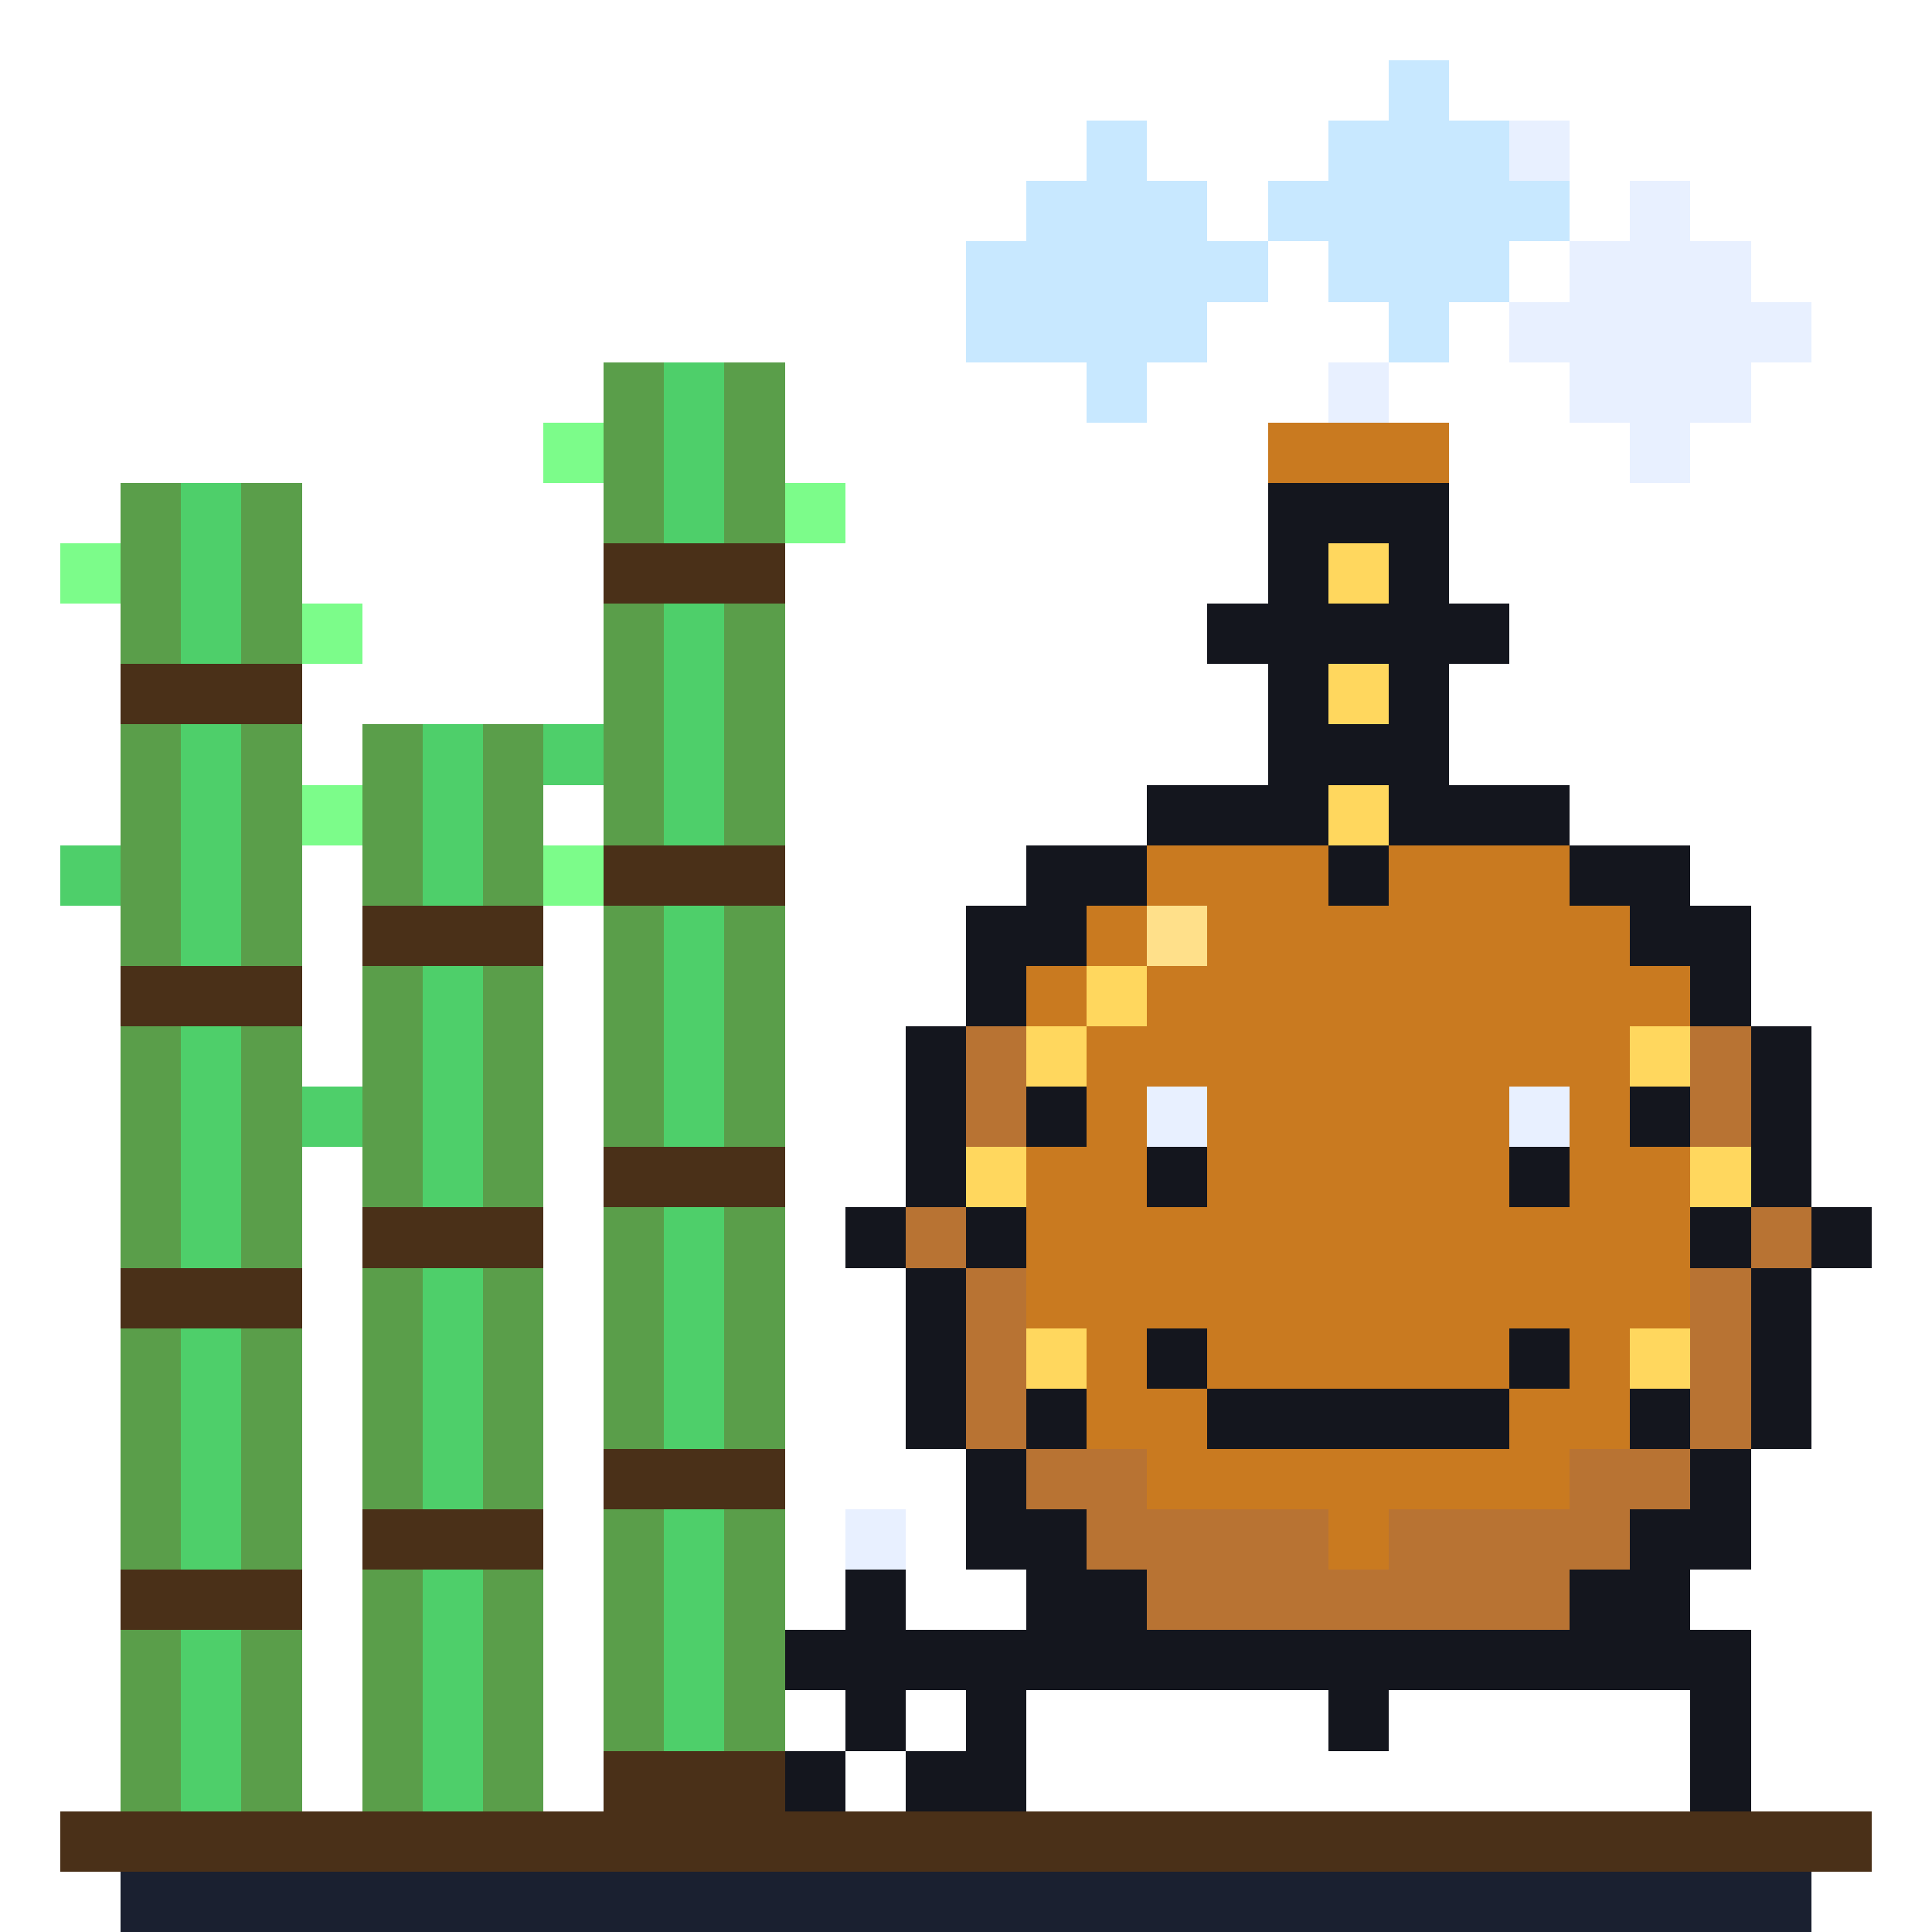
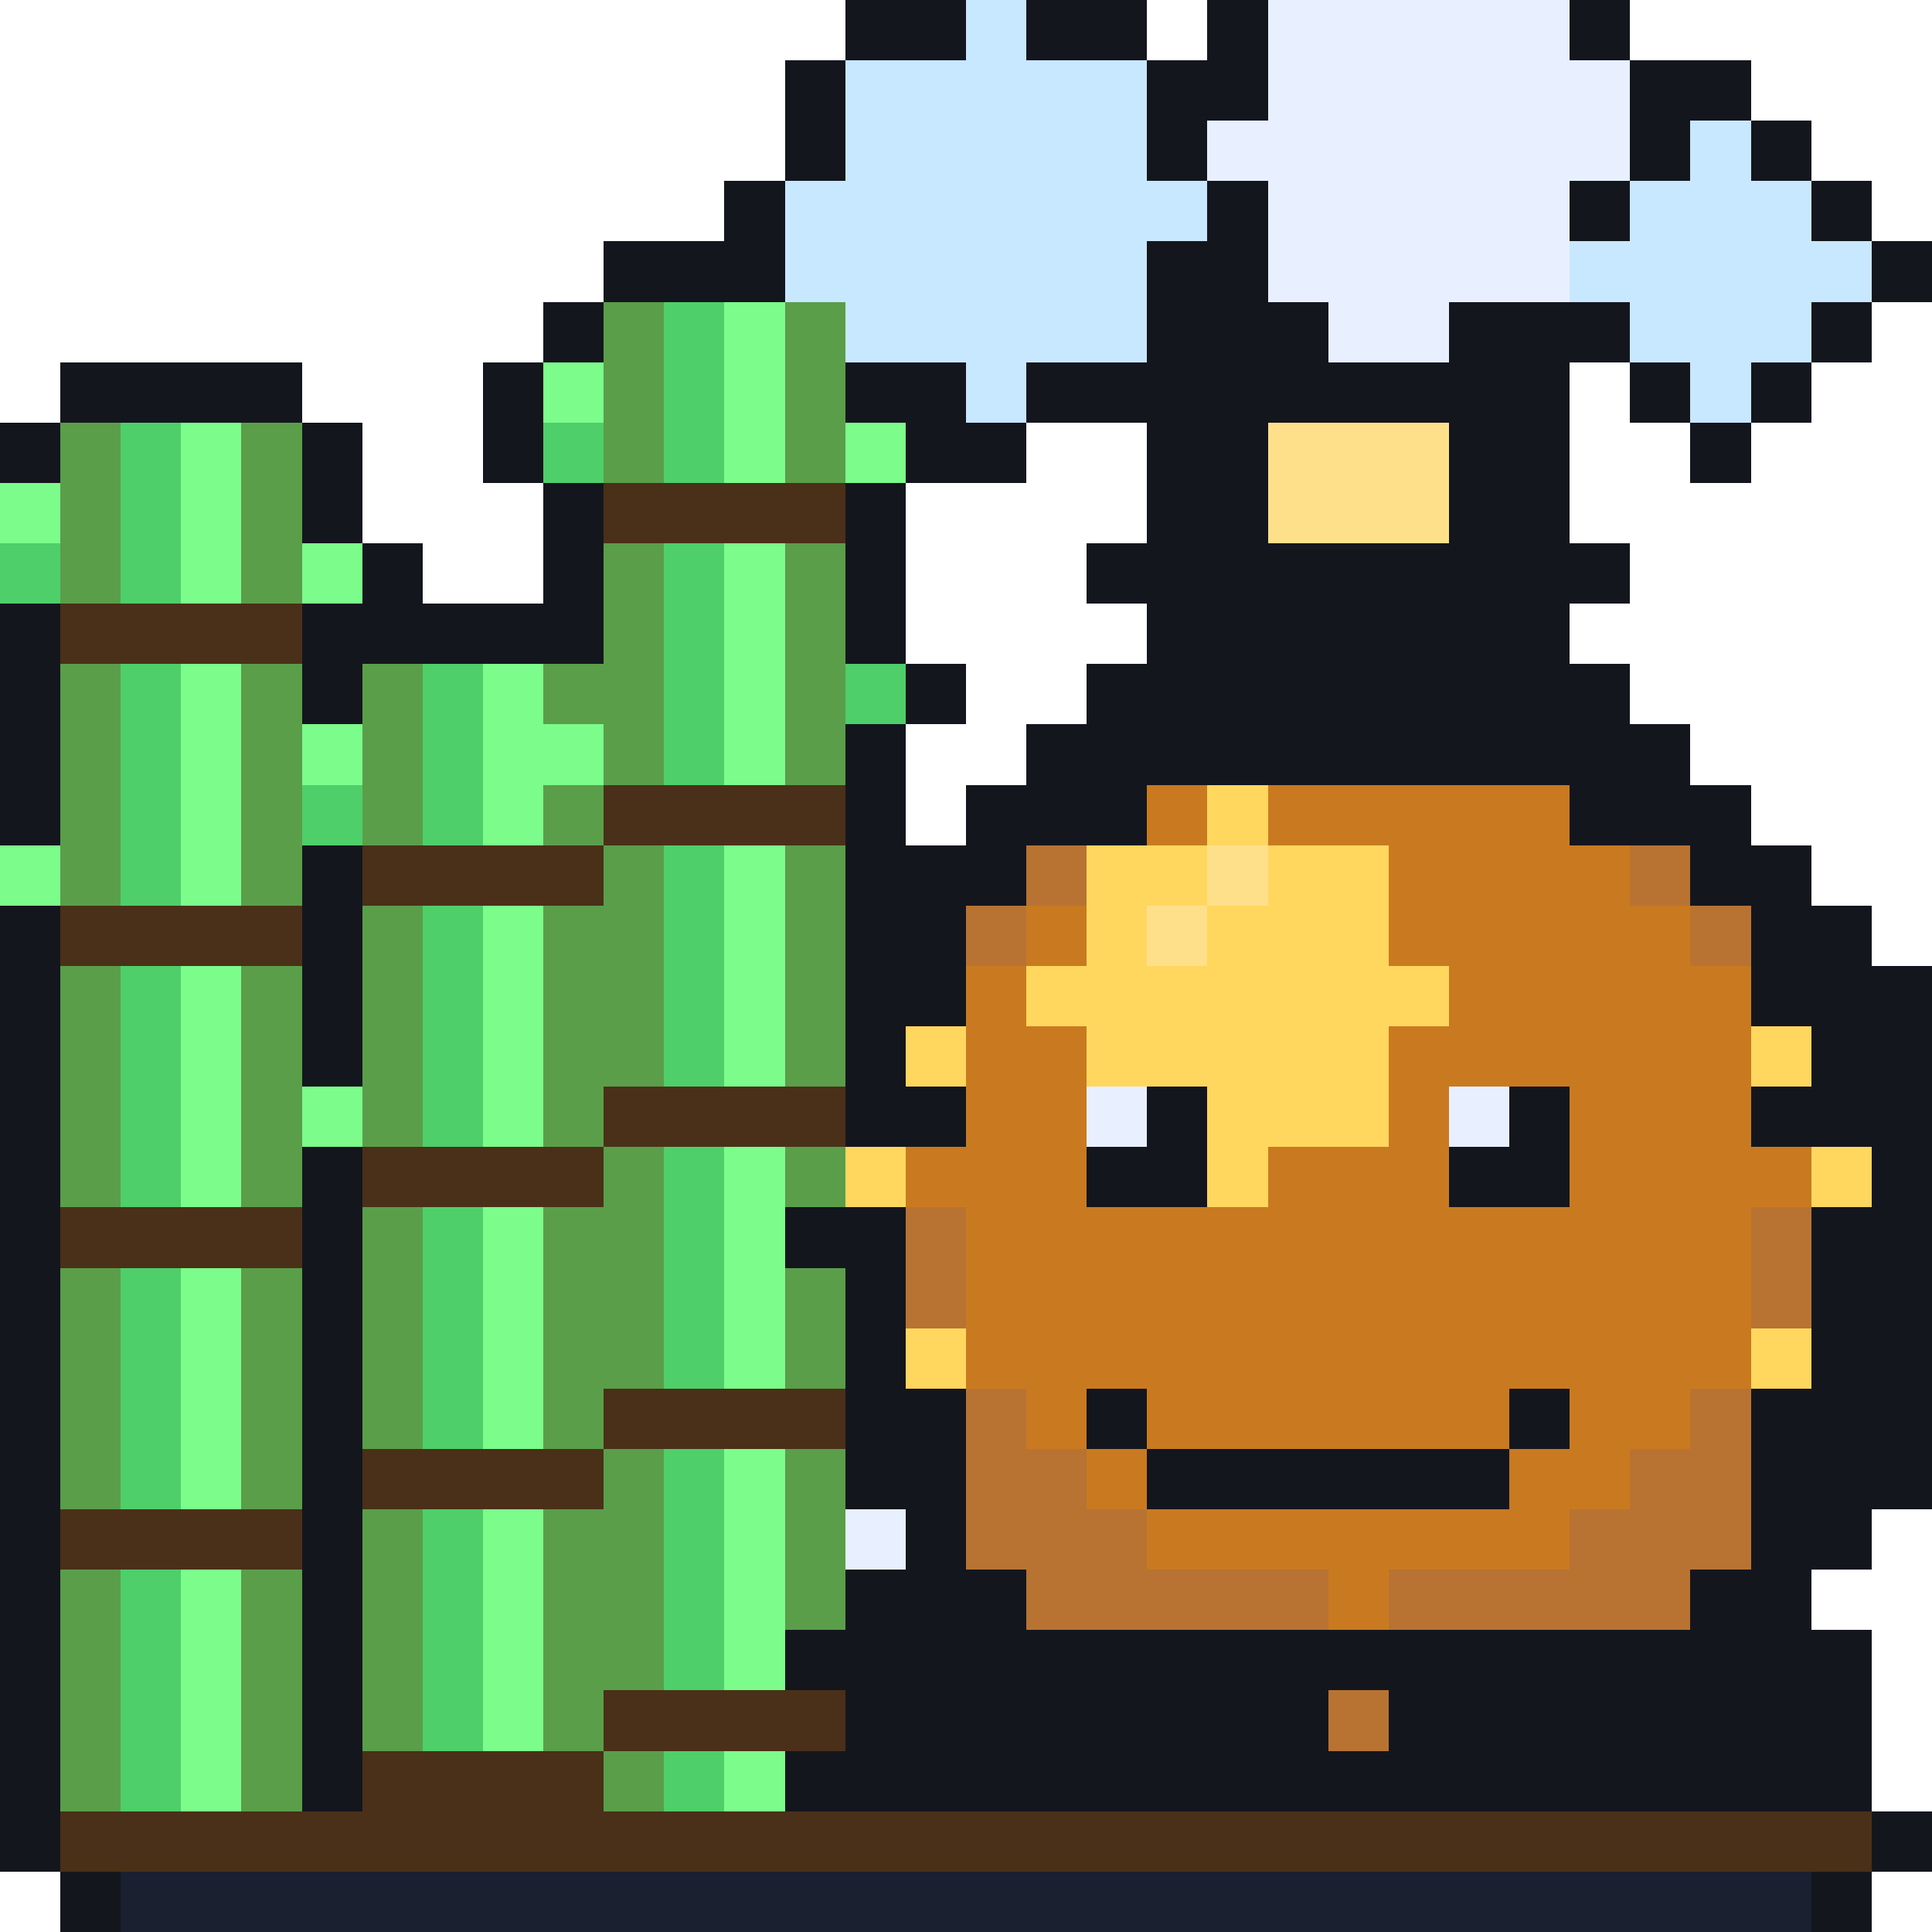
<svg xmlns="http://www.w3.org/2000/svg" viewBox="0 0 32 32" width="32" height="32" shape-rendering="crispEdges">
-   <path fill="#c8e8ff" d="M23 1h1v1h-1zM18 2h1v1h-1zM22 2h3v1h-3zM17 3h3v1h-3zM21 3h5v1h-5zM16 4h5v1h-5zM22 4h3v1h-3zM16 5h4v1h-4zM23 5h1v1h-1zM18 6h1v1h-1z" />
-   <path fill="#e8f0ff" d="M25 2h1v1h-1zM27 3h1v1h-1zM26 4h3v1h-3zM25 5h5v1h-5zM22 6h1v1h-1zM26 6h3v1h-3zM27 7h1v1h-1zM19 18h1v1h-1zM25 18h1v1h-1zM14 25h1v1h-1z" />
-   <path fill="#5a9e4a" d="M10 6h1v1h-1zM12 6h1v1h-1zM10 7h1v1h-1zM12 7h1v1h-1zM2 8h1v1h-1zM4 8h1v1h-1zM10 8h1v1h-1zM12 8h1v1h-1zM2 9h1v1h-1zM4 9h1v1h-1zM2 10h1v1h-1zM4 10h1v1h-1zM10 10h1v1h-1zM12 10h1v1h-1zM10 11h1v1h-1zM12 11h1v1h-1zM2 12h1v1h-1zM4 12h1v1h-1zM6 12h1v1h-1zM8 12h1v1h-1zM10 12h1v1h-1zM12 12h1v1h-1zM2 13h1v1h-1zM4 13h1v1h-1zM6 13h1v1h-1zM8 13h1v1h-1zM10 13h1v1h-1zM12 13h1v1h-1zM2 14h1v1h-1zM4 14h1v1h-1zM6 14h1v1h-1zM8 14h1v1h-1zM2 15h1v1h-1zM4 15h1v1h-1zM10 15h1v1h-1zM12 15h1v1h-1zM6 16h1v1h-1zM8 16h1v1h-1zM10 16h1v1h-1zM12 16h1v1h-1zM2 17h1v1h-1zM4 17h1v1h-1zM6 17h1v1h-1zM8 17h1v1h-1zM10 17h1v1h-1zM12 17h1v1h-1zM2 18h1v1h-1zM4 18h1v1h-1zM6 18h1v1h-1zM8 18h1v1h-1zM10 18h1v1h-1zM12 18h1v1h-1zM2 19h1v1h-1zM4 19h1v1h-1zM6 19h1v1h-1zM8 19h1v1h-1zM2 20h1v1h-1zM4 20h1v1h-1zM10 20h1v1h-1zM12 20h1v1h-1zM6 21h1v1h-1zM8 21h1v1h-1zM10 21h1v1h-1zM12 21h1v1h-1zM2 22h1v1h-1zM4 22h1v1h-1zM6 22h1v1h-1zM8 22h1v1h-1zM10 22h1v1h-1zM12 22h1v1h-1zM2 23h1v1h-1zM4 23h1v1h-1zM6 23h1v1h-1zM8 23h1v1h-1zM10 23h1v1h-1zM12 23h1v1h-1zM2 24h1v1h-1zM4 24h1v1h-1zM6 24h1v1h-1zM8 24h1v1h-1zM2 25h1v1h-1zM4 25h1v1h-1zM10 25h1v1h-1zM12 25h1v1h-1zM6 26h1v1h-1zM8 26h1v1h-1zM10 26h1v1h-1zM12 26h1v1h-1zM2 27h1v1h-1zM4 27h1v1h-1zM6 27h1v1h-1zM8 27h1v1h-1zM10 27h1v1h-1zM12 27h1v1h-1zM2 28h1v1h-1zM4 28h1v1h-1zM6 28h1v1h-1zM8 28h1v1h-1zM10 28h1v1h-1zM12 28h1v1h-1zM2 29h1v1h-1zM4 29h1v1h-1zM6 29h1v1h-1zM8 29h1v1h-1z" />
-   <path fill="#4ecf6a" d="M11 6h1v1h-1zM11 7h1v1h-1zM3 8h1v1h-1zM11 8h1v1h-1zM3 9h1v1h-1zM3 10h1v1h-1zM11 10h1v1h-1zM11 11h1v1h-1zM3 12h1v1h-1zM7 12h1v1h-1zM9 12h1v1h-1zM11 12h1v1h-1zM3 13h1v1h-1zM7 13h1v1h-1zM11 13h1v1h-1zM1 14h1v1h-1zM3 14h1v1h-1zM7 14h1v1h-1zM3 15h1v1h-1zM11 15h1v1h-1zM7 16h1v1h-1zM11 16h1v1h-1zM3 17h1v1h-1zM7 17h1v1h-1zM11 17h1v1h-1zM3 18h1v1h-1zM5 18h1v1h-1zM7 18h1v1h-1zM11 18h1v1h-1zM3 19h1v1h-1zM7 19h1v1h-1zM3 20h1v1h-1zM11 20h1v1h-1zM7 21h1v1h-1zM11 21h1v1h-1zM3 22h1v1h-1zM7 22h1v1h-1zM11 22h1v1h-1zM3 23h1v1h-1zM7 23h1v1h-1zM11 23h1v1h-1zM3 24h1v1h-1zM7 24h1v1h-1zM3 25h1v1h-1zM11 25h1v1h-1zM7 26h1v1h-1zM11 26h1v1h-1zM3 27h1v1h-1zM7 27h1v1h-1zM11 27h1v1h-1zM3 28h1v1h-1zM7 28h1v1h-1zM11 28h1v1h-1zM3 29h1v1h-1zM7 29h1v1h-1z" />
-   <path fill="#7cfc8a" d="M9 7h1v1h-1zM13 8h1v1h-1zM1 9h1v1h-1zM5 10h1v1h-1zM5 13h1v1h-1zM9 14h1v1h-1z" />
-   <path fill="#c97a20" d="M21 7h3v1h-3zM19 14h3v1h-3zM23 14h3v1h-3zM18 15h1v1h-1zM20 15h7v1h-7zM17 16h1v1h-1zM19 16h9v1h-9zM18 17h9v1h-9zM18 18h1v1h-1zM20 18h5v1h-5zM26 18h1v1h-1zM17 19h2v1h-2zM20 19h5v1h-5zM26 19h2v1h-2zM17 20h11v1h-11zM17 21h11v1h-11zM18 22h1v1h-1zM20 22h5v1h-5zM26 22h1v1h-1zM18 23h2v1h-2zM25 23h2v1h-2zM19 24h7v1h-7zM22 25h1v1h-1z" />
-   <path fill="#14161e" d="M21 8h3v1h-3zM21 9h1v1h-1zM23 9h1v1h-1zM20 10h5v1h-5zM21 11h1v1h-1zM23 11h1v1h-1zM21 12h3v1h-3zM19 13h3v1h-3zM23 13h3v1h-3zM17 14h2v1h-2zM22 14h1v1h-1zM26 14h2v1h-2zM16 15h2v1h-2zM27 15h2v1h-2zM16 16h1v1h-1zM28 16h1v1h-1zM15 17h1v1h-1zM29 17h1v1h-1zM15 18h1v1h-1zM17 18h1v1h-1zM27 18h1v1h-1zM29 18h1v1h-1zM15 19h1v1h-1zM19 19h1v1h-1zM25 19h1v1h-1zM29 19h1v1h-1zM14 20h1v1h-1zM16 20h1v1h-1zM28 20h1v1h-1zM30 20h1v1h-1zM15 21h1v1h-1zM29 21h1v1h-1zM15 22h1v1h-1zM19 22h1v1h-1zM25 22h1v1h-1zM29 22h1v1h-1zM15 23h1v1h-1zM17 23h1v1h-1zM20 23h5v1h-5zM27 23h1v1h-1zM29 23h1v1h-1zM16 24h1v1h-1zM28 24h1v1h-1zM16 25h2v1h-2zM27 25h2v1h-2zM14 26h1v1h-1zM17 26h2v1h-2zM26 26h2v1h-2zM13 27h16v1h-16zM14 28h1v1h-1zM16 28h1v1h-1zM22 28h1v1h-1zM28 28h1v1h-1zM13 29h1v1h-1zM15 29h2v1h-2zM28 29h1v1h-1z" />
-   <path fill="#4a3018" d="M10 9h3v1h-3zM2 11h3v1h-3zM10 14h3v1h-3zM6 15h3v1h-3zM2 16h3v1h-3zM10 19h3v1h-3zM6 20h3v1h-3zM2 21h3v1h-3zM10 24h3v1h-3zM6 25h3v1h-3zM2 26h3v1h-3zM10 29h3v1h-3zM1 30h30v1h-30z" />
-   <path fill="#ffd75e" d="M22 9h1v1h-1zM22 11h1v1h-1zM22 13h1v1h-1zM18 16h1v1h-1zM17 17h1v1h-1zM27 17h1v1h-1zM16 19h1v1h-1zM28 19h1v1h-1zM17 22h1v1h-1zM27 22h1v1h-1z" />
-   <path fill="#ffe08a" d="M19 15h1v1h-1z" />
-   <path fill="#b87333" d="M16 17h1v1h-1zM28 17h1v1h-1zM16 18h1v1h-1zM28 18h1v1h-1zM15 20h1v1h-1zM29 20h1v1h-1zM16 21h1v1h-1zM28 21h1v1h-1zM16 22h1v1h-1zM28 22h1v1h-1zM16 23h1v1h-1zM28 23h1v1h-1zM17 24h2v1h-2zM26 24h2v1h-2zM18 25h4v1h-4zM23 25h4v1h-4zM19 26h7v1h-7z" />
+   <path fill="#14161e" d="M14 0h2v1h-2zM17 0h2v1h-2zM20 0h1v2h-1zM26 0h1v1h-1zM13 1h1v2h-1zM19 1h1v2h-1zM27 1h2v1h-2zM27 2h1v1h-1zM29 2h1v1h-1zM12 3h1v2h-1zM20 3h1v10h-1zM26 3h1v1h-1zM30 3h1v1h-1zM10 4h2v1h-2zM19 4h1v9h-1zM31 4h1v1h-1zM9 5h1v1h-1zM21 5h1v2h-1zM24 5h3v1h-3zM30 5h1v1h-1zM1 6h4v1h-4zM8 6h1v2h-1zM14 6h2v1h-2zM17 6h2v1h-2zM22 6h4v1h-4zM27 6h1v1h-1zM29 6h1v1h-1zM0 7h1v1h-1zM5 7h1v2h-1zM15 7h2v1h-2zM24 7h2v6h-2zM28 7h1v1h-1zM9 8h1v3h-1zM14 8h1v3h-1zM6 9h1v2h-1zM18 9h1v1h-1zM21 9h3v4h-3zM26 9h1v1h-1zM0 10h1v4h-1zM5 10h1v2h-1zM7 10h2v1h-2zM15 11h1v1h-1zM18 11h1v3h-1zM26 11h1v3h-1zM14 12h1v7h-1zM17 12h1v2h-1zM27 12h1v2h-1zM16 13h1v2h-1zM28 13h1v2h-1zM5 14h1v4h-1zM15 14h1v3h-1zM29 14h1v3h-1zM0 15h1v16h-1zM30 15h1v4h-1zM31 16h1v9h-1zM15 18h1v1h-1zM19 18h1v2h-1zM25 18h1v2h-1zM29 18h1v1h-1zM5 19h1v11h-1zM18 19h1v1h-1zM24 19h1v1h-1zM13 20h2v1h-2zM30 20h1v6h-1zM14 21h1v4h-1zM15 23h1v7h-1zM18 23h1v1h-1zM25 23h1v1h-1zM29 23h1v7h-1zM19 24h6v1h-6zM14 26h1v4h-1zM16 26h1v4h-1zM28 26h1v4h-1zM13 27h1v1h-1zM17 27h11v1h-11zM30 27h1v3h-1zM17 28h5v2h-5zM23 28h5v2h-5zM13 29h1v1h-1zM22 29h1v1h-1zM31 30h1v1h-1zM1 31h1v1h-1zM30 31h1v1h-1z" />
+   <path fill="#c8e8ff" d="M16 0h1v7h-1zM14 1h2v5h-2zM17 1h2v5h-2zM28 2h1v5h-1zM13 3h1v2h-1zM19 3h1v1h-1zM27 3h1v3h-1zM29 3h1v3h-1zM26 4h1v1h-1zM30 4h1v1h-1z" />
+   <path fill="#e8f0ff" d="M21 0h5v5h-5zM26 1h1v2h-1zM20 2h1v1h-1zM22 5h2v1h-2zM18 18h1v1h-1zM24 18h1v1h-1zM14 25h1v1h-1z" />
+   <path fill="#5a9e4a" d="M10 5h1v3h-1zM13 5h1v3h-1zM1 7h1v3h-1zM4 7h1v3h-1zM10 9h1v4h-1zM13 9h1v4h-1zM1 11h1v4h-1zM4 11h1v4h-1zM6 11h1v3h-1zM9 11h1v1h-1zM9 13h1v1h-1zM10 14h1v4h-1zM13 14h1v4h-1zM6 15h1v4h-1zM9 15h1v4h-1zM1 16h1v4h-1zM4 16h1v4h-1zM10 19h1v4h-1zM13 19h1v1h-1zM6 20h1v4h-1zM9 20h1v4h-1zM1 21h1v4h-1zM4 21h1v4h-1zM13 21h1v2h-1zM10 24h1v4h-1zM13 24h1v3h-1zM6 25h1v4h-1zM9 25h1v4h-1zM1 26h1v4h-1zM4 26h1v4h-1zM10 29h1v1h-1z" />
+   <path fill="#4ecf6a" d="M11 5h1v3h-1zM2 7h1v3h-1zM9 7h1v1h-1zM0 9h1v1h-1zM11 9h1v4h-1zM2 11h1v4h-1zM7 11h1v3h-1zM14 11h1v1h-1zM5 13h1v1h-1zM11 14h1v4h-1zM7 15h1v4h-1zM2 16h1v4h-1zM11 19h1v4h-1zM7 20h1v4h-1zM2 21h1v4h-1zM11 24h1v4h-1zM7 25h1v4h-1zM2 26h1v4h-1zM11 29h1v1h-1z" />
+   <path fill="#7cfc8a" d="M12 5h1v3h-1zM9 6h1v1h-1zM3 7h1v3h-1zM14 7h1v1h-1zM0 8h1v1h-1zM5 9h1v1h-1zM12 9h1v4h-1zM3 11h1v4h-1zM8 11h1v3h-1zM5 12h1v1h-1zM9 12h1v1h-1zM0 14h1v1h-1zM12 14h1v4h-1zM8 15h1v4h-1zM3 16h1v4h-1zM5 18h1v1h-1zM12 19h1v4h-1zM8 20h1v4h-1zM3 21h1v4h-1zM12 24h1v4h-1zM8 25h1v4h-1zM3 26h1v4h-1zM12 29h1v1h-1z" />
+   <path fill="#ffe08a" d="M21 7h3v2h-3zM20 14h1v1h-1zM19 15h1v1h-1z" />
+   <path fill="#4a3018" d="M10 8h4v1h-4zM1 10h4v1h-4zM10 13h4v1h-4zM6 14h4v1h-4zM1 15h4v1h-4zM10 18h4v1h-4zM6 19h4v1h-4zM1 20h4v1h-4zM10 23h4v1h-4zM6 24h4v1h-4zM1 25h4v1h-4zM10 28h4v1h-4zM6 29h4v2h-4zM1 30h5v1h-5zM10 30h21v1h-21z" />
+   <path fill="#c97a20" d="M19 13h1v1h-1zM21 13h5v1h-5zM23 14h4v2h-4zM17 15h1v1h-1zM27 15h1v9h-1zM16 16h1v7h-1zM24 16h3v2h-3zM28 16h1v7h-1zM17 17h1v7h-1zM23 17h1v7h-1zM26 18h1v7h-1zM15 19h1v1h-1zM21 19h2v5h-2zM29 19h1v1h-1zM18 20h3v3h-3zM24 20h2v3h-2zM19 23h2v1h-2zM24 23h1v1h-1zM18 24h1v1h-1zM25 24h1v2h-1zM19 25h6v1h-6zM22 26h1v1h-1z" />
+   <path fill="#ffd75e" d="M20 13h1v1h-1zM18 14h2v1h-2zM21 14h2v5h-2zM18 15h1v3h-1zM20 15h1v5h-1zM17 16h1v1h-1zM19 16h1v2h-1zM23 16h1v1h-1zM15 17h1v1h-1zM29 17h1v1h-1zM14 19h1v1h-1zM30 19h1v1h-1zM15 22h1v1h-1zM29 22h1v1h-1z" />
+   <path fill="#b87333" d="M17 14h1v1h-1zM27 14h1v1h-1zM16 15h1v1h-1zM28 15h1v1h-1zM15 20h1v2h-1zM29 20h1v2h-1zM16 23h1v3h-1zM28 23h1v3h-1zM17 24h1v3h-1zM27 24h1v3h-1zM18 25h1v2h-1zM26 25h1v2h-1zM19 26h3v1h-3zM23 26h3v1h-3zM22 28h1v1h-1z" />
  <path fill="#1a2030" d="M2 31h28v1h-28z" />
</svg>
